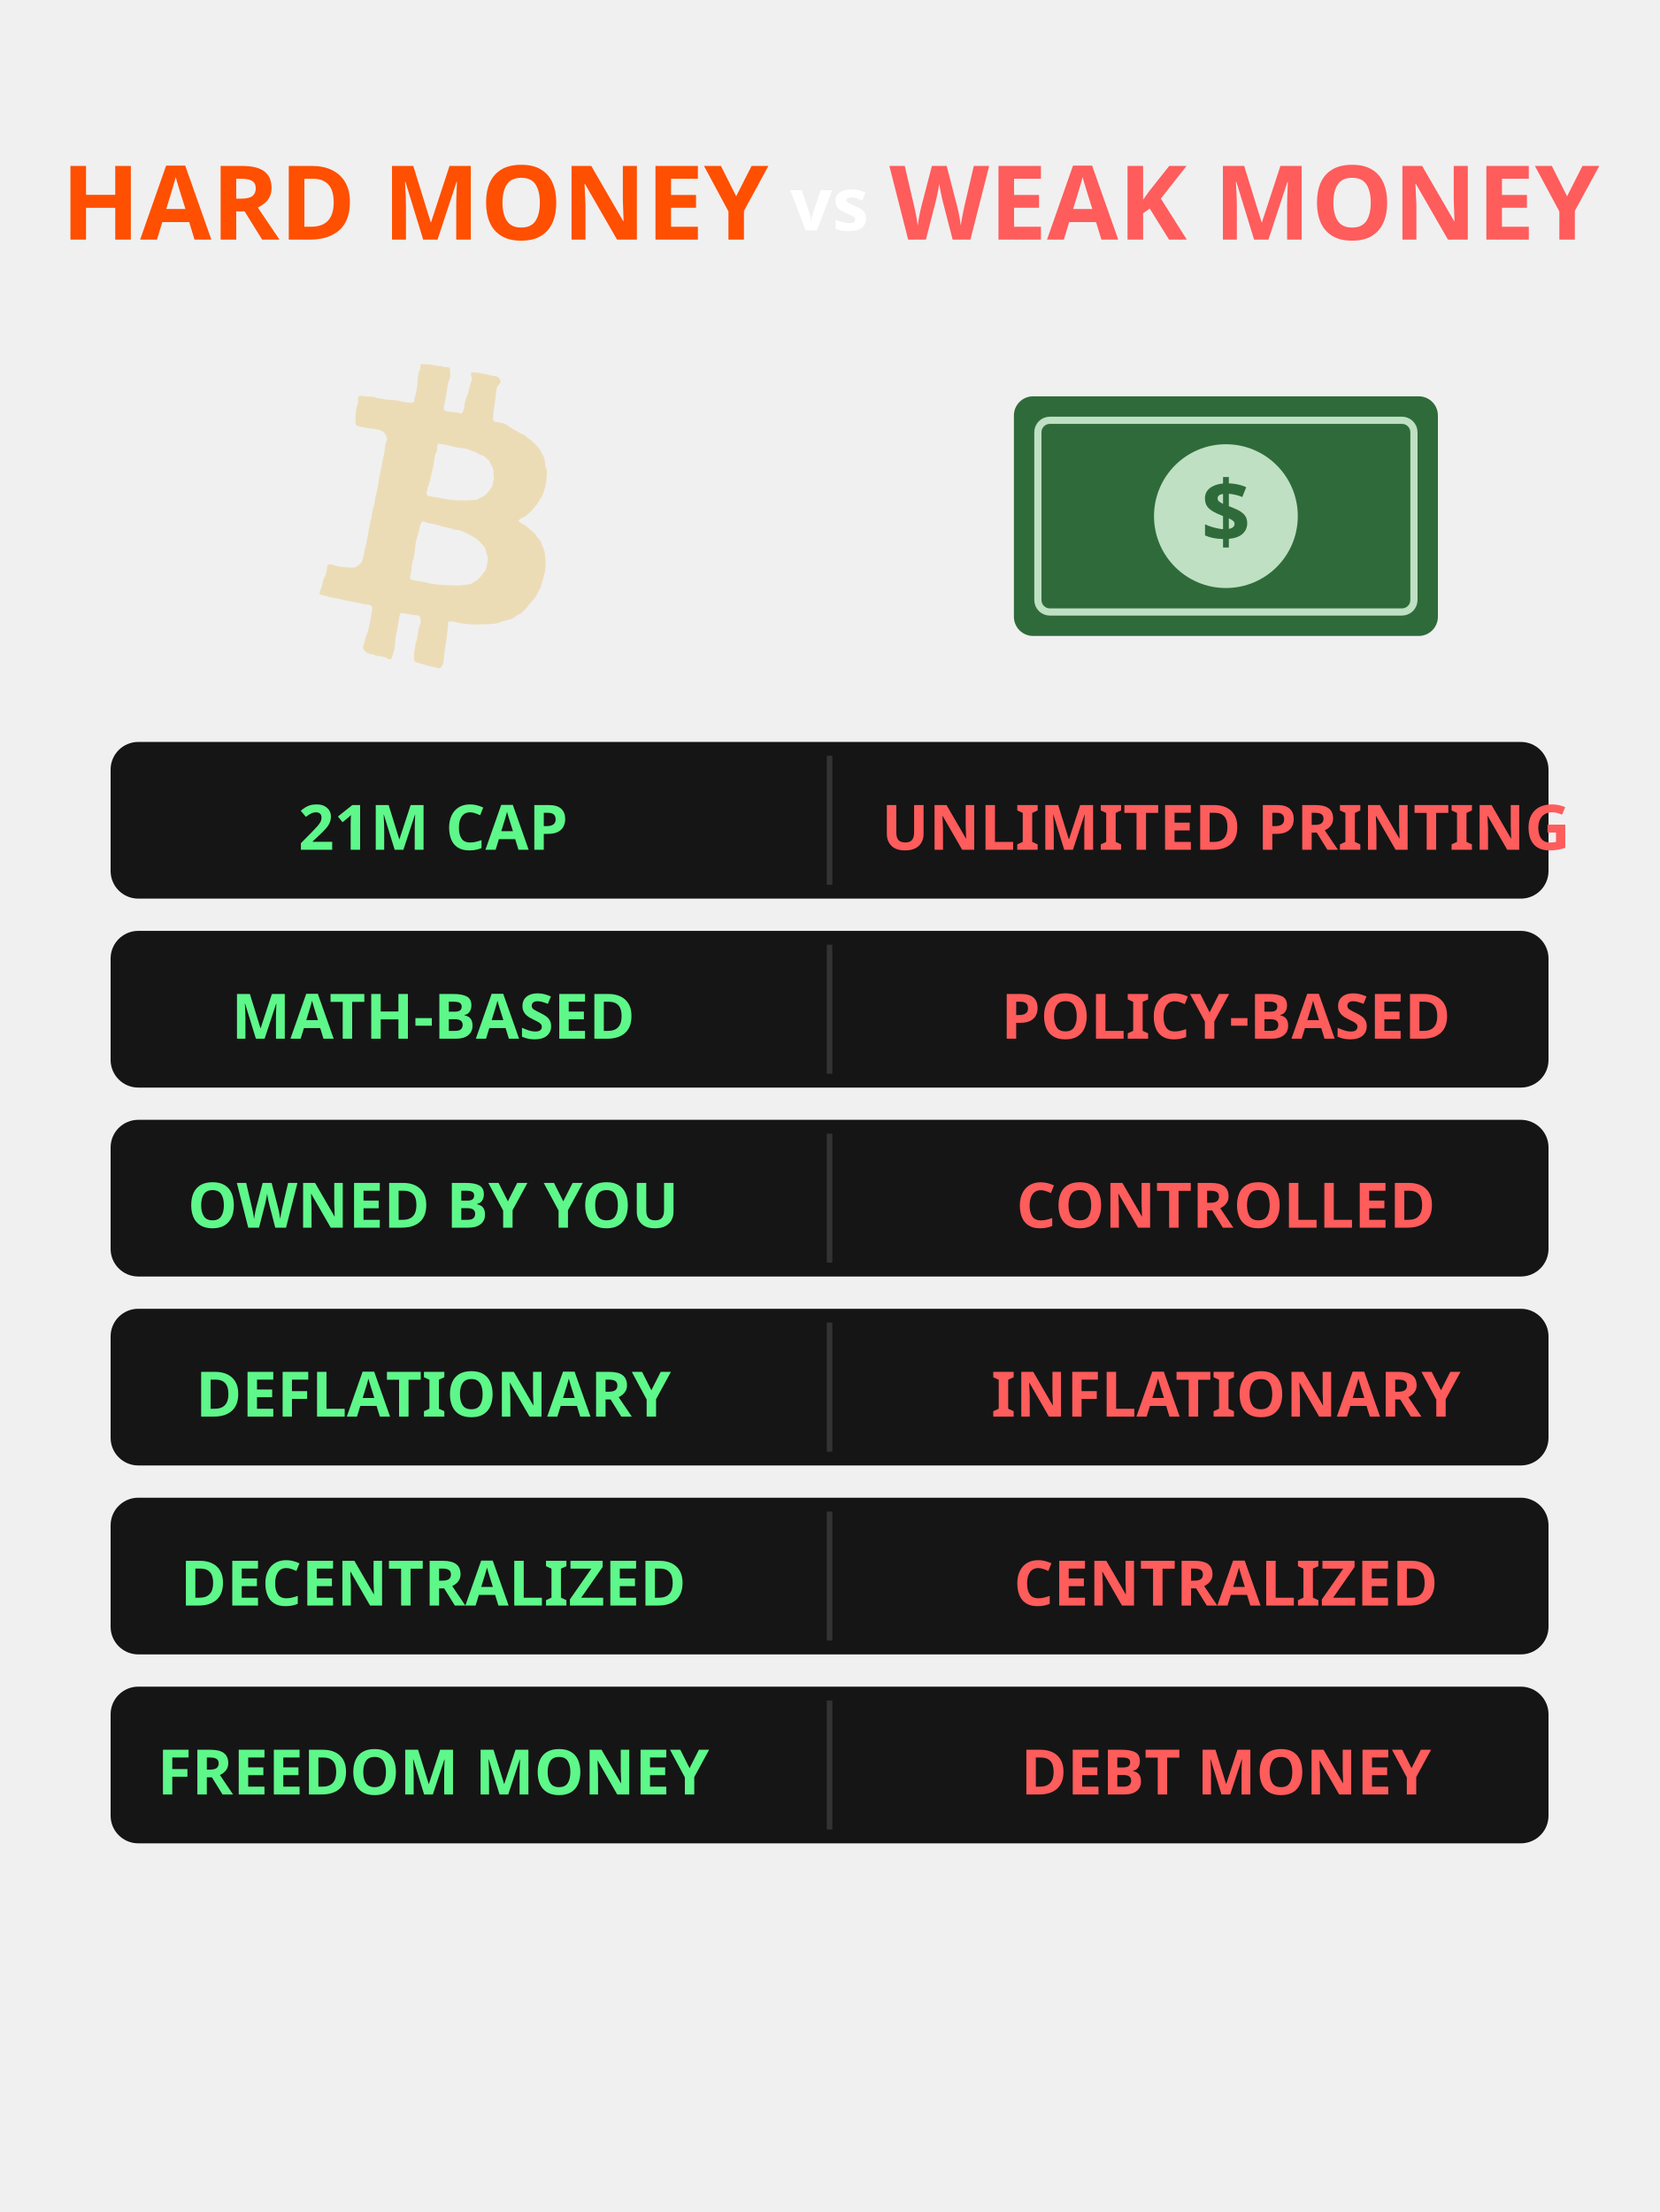
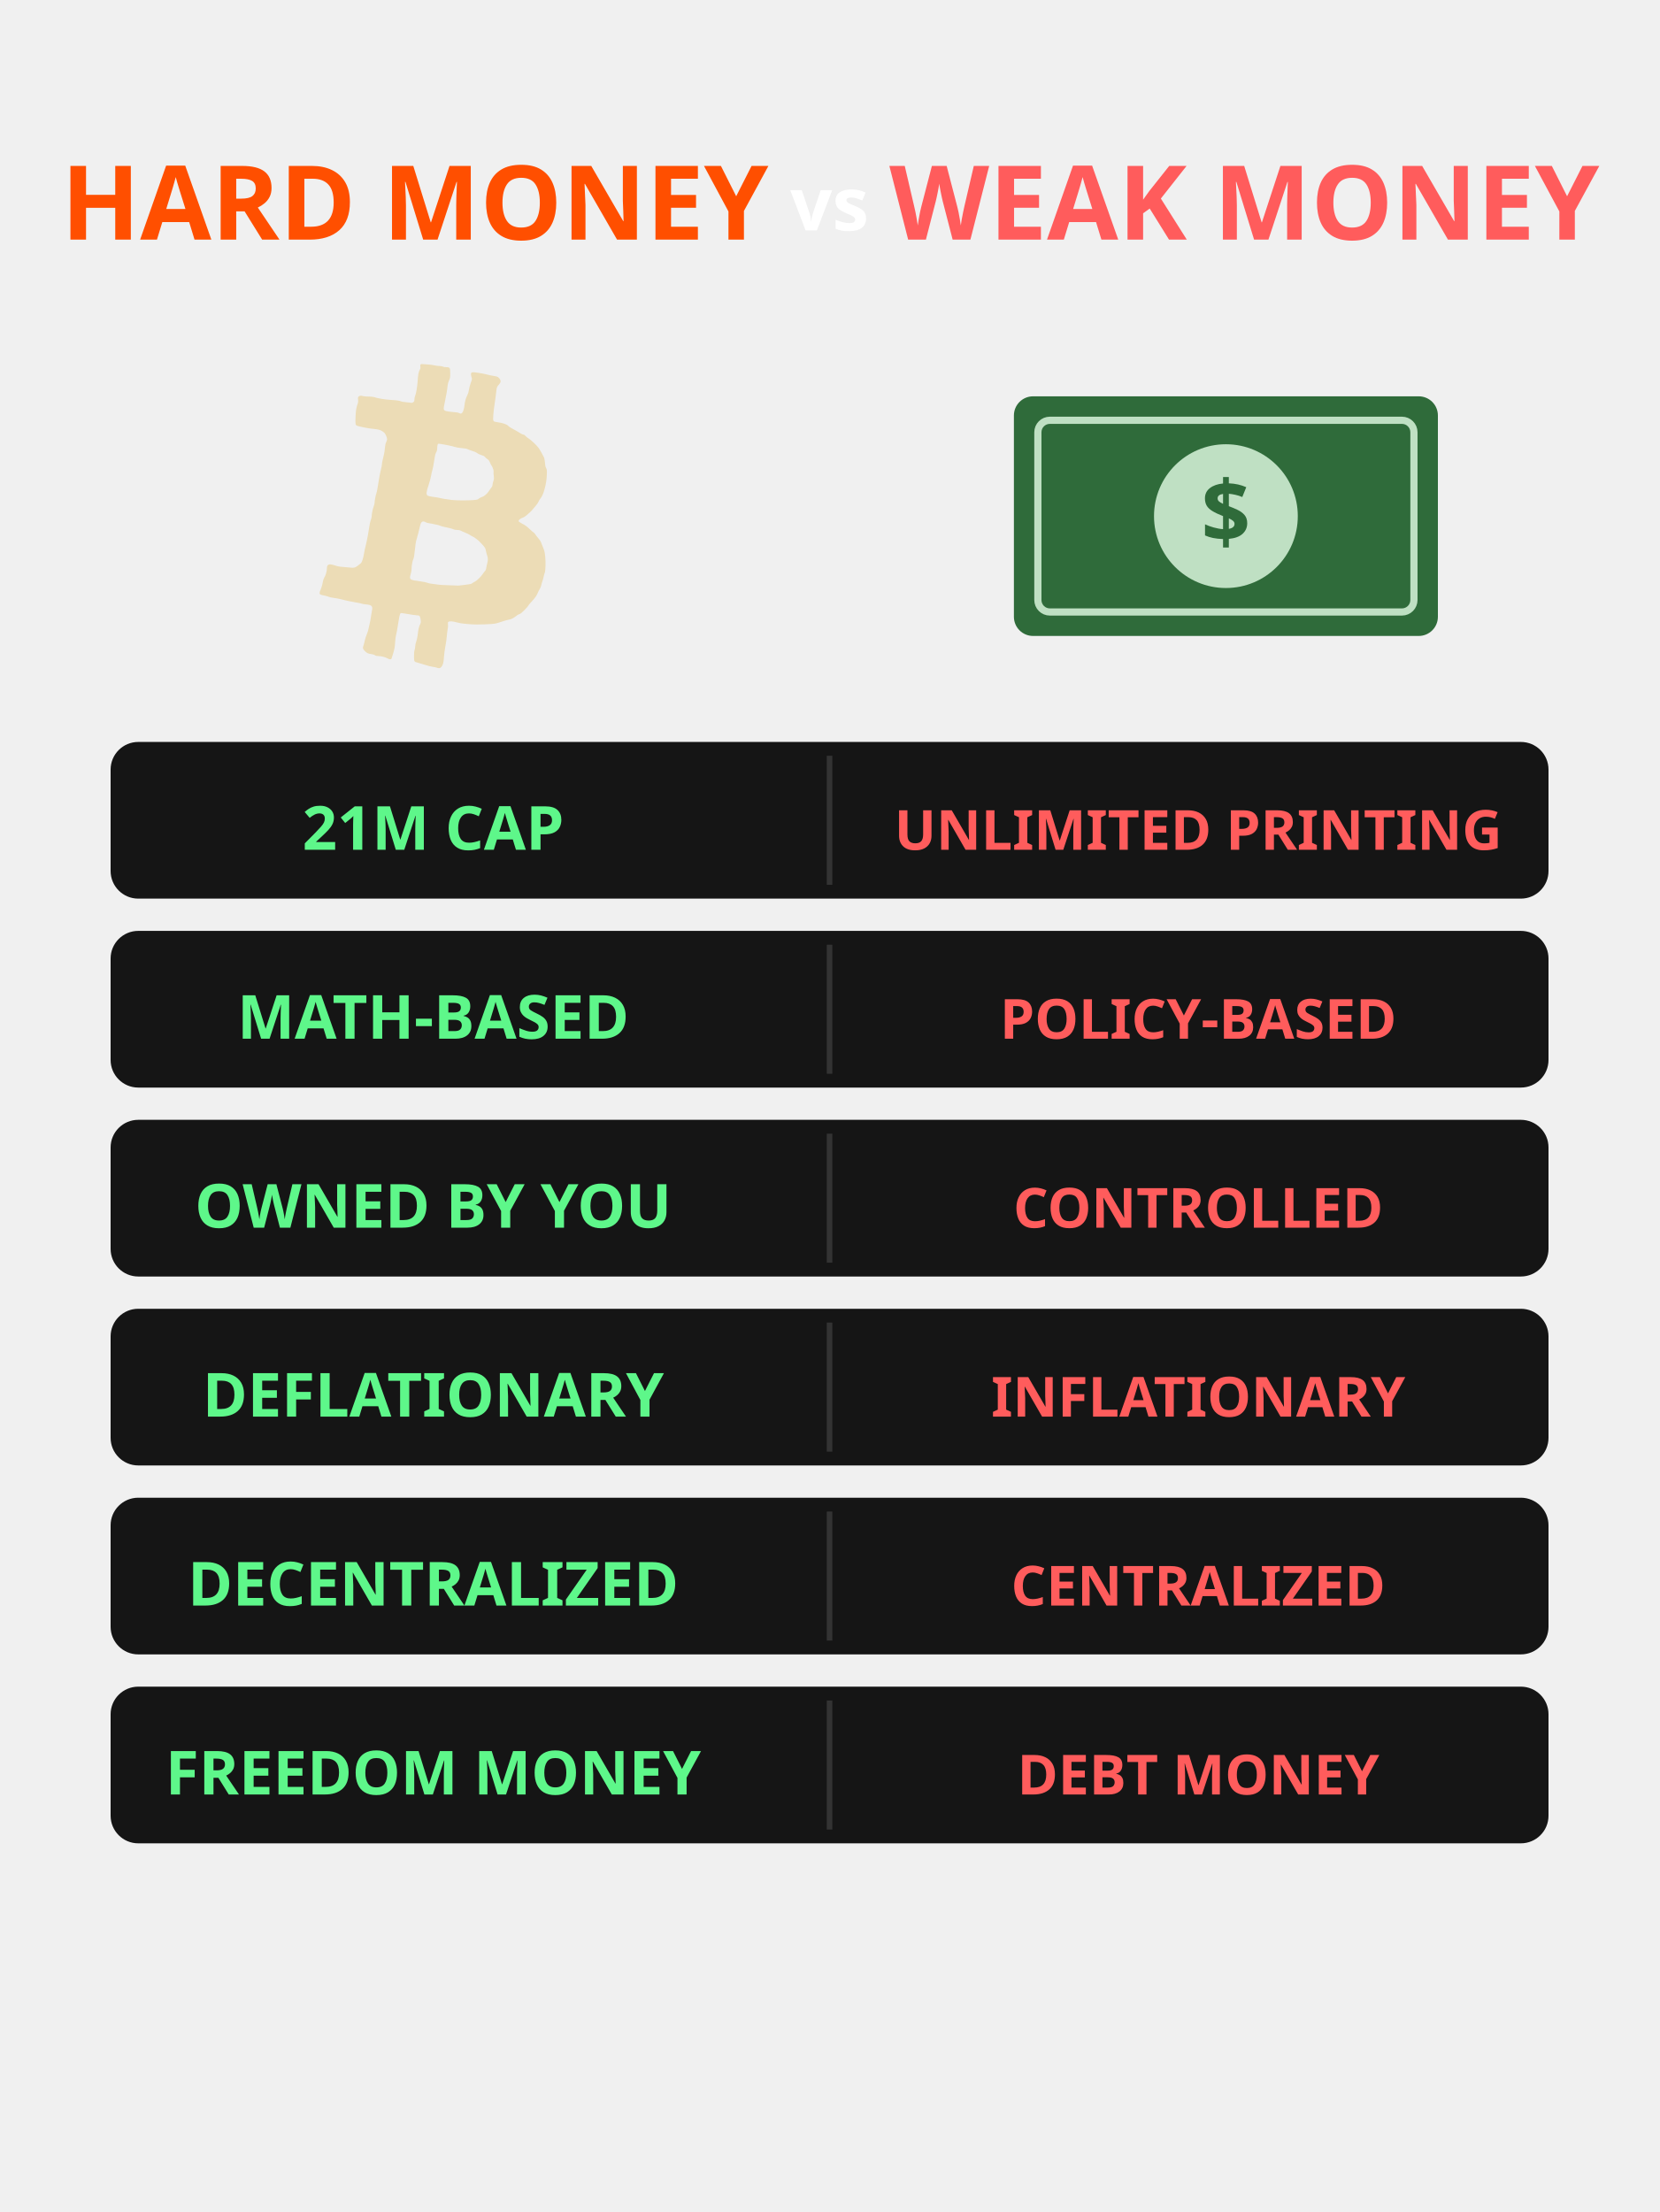
<svg xmlns="http://www.w3.org/2000/svg" width="1800" height="2400" viewBox="0 0 1800 2400">
  <defs>
    <filter id="grain" x="-5%" y="-5%" width="110%" height="110%">
      <feTurbulence type="fractalNoise" baseFrequency="1.4" numOctaves="1" seed="7" result="n" />
      <feColorMatrix in="n" type="matrix" values="0 0 0 0 0  0 0 0 0 0  0 0 0 0 0  0 0 0 -0.7 0.62" result="holes" />
      <feComposite in="SourceGraphic" in2="holes" operator="out" />
    </filter>
  </defs>
  <text x="450" y="260" font-family="Adwaita Sans" font-weight="900" font-size="112" fill="#ff4f00" text-anchor="middle">HARD MONEY</text>
  <text x="1350" y="260" font-family="Adwaita Sans" font-weight="900" font-size="112" fill="#ff5c5c" text-anchor="middle">WEAK MONEY</text>
  <text x="900" y="250" font-family="Adwaita Sans" font-weight="700" font-size="80" fill="#ffffff" text-anchor="middle">vs</text>
  <g transform="translate(336.6,253.2) scale(0.44141)">
    <path d="m 310.738,1067.478 c -2.069,-0.76 -6.569,-1.687 -10,-2.061 -3.431,-0.374 -12.313,-2.667 -19.738,-5.096 -7.425,-2.429 -15.518,-4.871 -17.984,-5.426 -7.554,-1.699 -8.016,-2.588 -8.016,-15.425 0,-7.417 0.508,-12.66 1.5,-15.471 0.825,-2.338 1.5,-6.522 1.5,-9.297 0,-2.988 0.984,-7.525 2.413,-11.124 1.382,-3.48 2.901,-10.353 3.554,-16.078 1.652,-14.485 2.957,-20.377 5.736,-25.881 2.151,-4.261 2.375,-5.657 1.764,-11 -0.385,-3.366 -1.315,-7.32 -2.066,-8.787 -1.238,-2.418 -1.999,-2.705 -8.133,-3.071 -3.722,-0.222 -13.872,-1.688 -22.557,-3.257 -13.63,-2.463 -15.973,-2.659 -17.128,-1.429 -1.379,1.468 -3.555,11.403 -5.569,25.425 -1.587,11.048 -3.988,24.034 -5.547,30 -0.719,2.75 -1.605,10.4 -1.97,17 -0.518,9.372 -1.429,14.628 -4.159,24 -1.923,6.6 -3.9,13.012 -4.395,14.25 -1.156,2.892 -5.044,2.968 -9.541,0.189 -4.898,-3.027 -16.049,-5.939 -22.744,-5.939 -4.373,0 -6.607,-0.54 -8.853,-2.139 -1.858,-1.323 -5.352,-2.394 -9.154,-2.807 -7.286,-0.79 -10.871,-2.543 -15.791,-7.721 -4.705,-4.952 -5.285,-7.154 -3.286,-12.473 0.901,-2.397 2.474,-8.269 3.495,-13.048 1.022,-4.779 3.206,-11.663 4.854,-15.298 1.648,-3.635 3.485,-9.4 4.082,-12.811 0.597,-3.411 1.94,-9.352 2.984,-13.202 1.044,-3.85 2.397,-11.05 3.006,-16 0.609,-4.95 1.762,-12.001 2.563,-15.669 2.511,-11.507 -0.198,-14.484 -14.394,-15.816 -4.933,-0.463 -9.8,-1.278 -10.816,-1.812 -1.016,-0.534 -3.872,-1.272 -6.347,-1.639 -2.475,-0.368 -6.525,-1.075 -9,-1.573 -2.475,-0.497 -8.55,-1.646 -13.5,-2.552 -4.95,-0.907 -13.725,-2.936 -19.5,-4.509 -5.775,-1.573 -14.635,-3.3 -19.689,-3.838 -5.054,-0.537 -10.561,-1.687 -12.239,-2.554 -1.677,-0.867 -6.542,-2.264 -10.811,-3.103 C 24.197,888.26 23,887.629 23,883.972 c 0,-1.689 0.689,-4.403 1.531,-6.031 2.313,-4.472 5.337,-14.655 6.517,-21.94 0.643,-3.973 2.052,-7.95 3.624,-10.23 3.182,-4.615 6.26,-15.565 6.299,-22.409 0.059,-10.347 5.21,-12.063 20.529,-6.838 4.4,1.501 10.475,2.824 13.5,2.941 3.025,0.117 10.9,0.81 17.5,1.542 17.008,1.885 17.292,1.799 31.093,-9.415 3.555,-2.888 6.257,-10.948 8.916,-26.591 0.888,-5.225 2.327,-11.975 3.197,-15 0.87,-3.025 2.227,-8.875 3.014,-13 0.788,-4.125 2.084,-10.65 2.88,-14.5 0.796,-3.85 2.317,-13.093 3.378,-20.539 1.07,-7.504 2.832,-15.528 3.954,-18 1.113,-2.453 2.033,-6.261 2.046,-8.461 0.033,-5.95 2.764,-19.349 5.031,-24.685 1.095,-2.577 1.991,-6.142 1.991,-7.922 0,-4.768 2.857,-19.856 4.525,-23.893 0.795,-1.925 2.14,-8.225 2.988,-14 2.993,-20.375 6.398,-38.422 9.137,-48.431 0.742,-2.712 1.35,-6.335 1.35,-8.051 0,-3.01 2.154,-13.53 5.327,-26.018 0.838,-3.3 1.82,-10.05 2.18,-15 0.463,-6.36 1.365,-10.522 3.075,-14.188 3.097,-6.643 3.042,-8.736 -0.431,-16.478 -2.398,-5.345 -3.747,-6.948 -8.507,-10.108 -6.001,-3.984 -9.923,-4.951 -27.143,-6.69 -8.844,-0.893 -29.843,-5.075 -34.639,-6.899 -4.956,-1.884 -5.178,-2.896 -4.589,-20.906 0.53,-16.202 2.027,-25.281 5.727,-34.732 0.724,-1.848 0.932,-5.191 0.544,-8.705 -0.544,-4.917 -0.349,-5.988 1.413,-7.75 2.206,-2.206 6.371,-2.631 10.477,-1.07 1.41,0.536 7.401,1.046 13.315,1.134 5.914,0.088 11.877,0.585 13.252,1.105 7.554,2.854 25.86,6.096 39,6.907 17.482,1.079 24.731,2.058 27.829,3.757 1.281,0.703 7.131,1.668 13,2.145 5.869,0.477 11.588,1.145 12.709,1.484 1.302,0.394 3.017,-0.154 4.75,-1.518 2.226,-1.751 2.712,-2.934 2.712,-6.593 0,-2.453 0.704,-6.133 1.565,-8.177 2.617,-6.217 5.654,-23.98 6.447,-37.718 0.866,-14.991 2.317,-22.638 5.178,-27.292 1.581,-2.572 1.883,-4.233 1.379,-7.596 -0.854,-5.695 0.703,-7.04 7.157,-6.185 2.626,0.348 8.149,0.756 12.274,0.906 4.125,0.15 10.65,1.029 14.5,1.952 3.85,0.923 9.7,1.703 13,1.732 3.3,0.029 7.125,0.696 8.5,1.482 1.401,0.801 5.222,1.445 8.693,1.465 8.606,0.049 9.307,1.21 9.307,15.411 0,9.949 -0.258,11.478 -2.868,17.027 -1.819,3.869 -3.119,8.655 -3.554,13.097 -1.072,10.922 -3.133,22.806 -8.152,47 -2.913,14.044 -2.224,14.865 14.244,16.955 6.694,0.85 13.669,1.548 15.5,1.551 1.831,0.003 4.619,0.678 6.194,1.5 1.575,0.822 3.643,1.494 4.595,1.494 4.153,0 8.01,-8.514 9.06,-20 0.864,-9.45 3.216,-17.864 7.078,-25.317 1.973,-3.808 3.315,-8.298 3.886,-13 0.479,-3.951 2.466,-11.552 4.414,-16.891 3.427,-9.39 3.495,-9.845 2.073,-13.876 C 395.662,351.624 395,348.22 395,346.353 c 0,-5.659 2.517,-6.102 19.271,-3.391 7.826,1.266 15.283,2.698 16.571,3.18 2.988,1.12 15.909,3.811 23.531,4.9 6.217,0.889 9.623,3.162 12.222,8.157 2.265,4.353 1.681,7.203 -2.44,11.909 -5.111,5.836 -5.792,7.334 -6.541,14.391 -0.895,8.431 -3.427,27.18 -5.266,39 -0.856,5.5 -1.972,15.6 -2.48,22.444 -1.117,15.058 -0.744,15.747 9.24,17.047 13.992,1.823 23.831,5.167 27.865,9.473 2.321,2.477 4.819,3.991 21.778,13.202 3.712,2.016 7.808,4.48 9.101,5.474 1.293,0.994 3.908,2.1 5.811,2.456 2.204,0.413 4.254,1.73 5.649,3.627 1.204,1.638 4.044,3.945 6.312,5.127 2.267,1.182 8.878,6.673 14.69,12.202 10.712,10.19 12.423,12.668 23.893,34.605 1.268,2.426 2.172,7.008 2.683,13.606 0.569,7.348 1.316,10.835 2.859,13.343 1.898,3.084 2.054,4.582 1.713,16.394 -0.645,22.349 -8.299,50.39 -15.968,58.5 -1.3,1.375 -3.319,4.75 -4.487,7.5 -1.168,2.75 -3.83,6.8 -5.917,9 -2.087,2.2 -5.445,6.216 -7.464,8.923 -2.019,2.708 -5.573,6.497 -7.898,8.421 -2.325,1.924 -6.252,5.373 -8.727,7.664 -2.534,2.346 -6.337,4.686 -8.705,5.355 -5.439,1.538 -10.496,5.754 -10.097,8.419 0.212,1.414 2.996,3.394 9.302,6.616 6.655,3.4 11.214,6.711 17.5,12.708 4.675,4.461 9.418,8.589 10.54,9.174 1.122,0.585 2.691,2.336 3.488,3.891 0.796,1.555 4.04,5.745 7.207,9.31 3.677,4.139 6.358,8.296 7.417,11.5 0.912,2.76 3.2,8.617 5.084,13.017 2.829,6.604 3.661,10.269 4.768,21 1.451,14.066 0.771,36.398 -1.218,40.02 -0.61,1.111 -1.814,5.386 -2.675,9.5 -0.861,4.114 -2.424,9.73 -3.473,12.48 -1.049,2.75 -2.217,6.877 -2.597,9.172 -0.38,2.295 -2.04,6.301 -3.69,8.903 -1.65,2.602 -3.88,6.963 -4.956,9.692 -2.61,6.62 -6.183,11.62 -15.291,21.39 -4.182,4.486 -7.604,8.709 -7.604,9.385 0,0.675 -4.068,5.377 -9.041,10.447 -6.647,6.779 -10.106,9.538 -13.062,10.424 -2.212,0.663 -5.815,2.825 -8.007,4.806 -4.099,3.703 -12.812,8.285 -15.739,8.277 -1.706,-0.005 -15.244,3.867 -23.151,6.621 -11.864,4.133 -14.835,4.55 -38.5,5.403 -14.975,0.54 -27.572,0.5 -33.5,-0.107 -5.225,-0.535 -13.1,-1.234 -17.5,-1.552 -4.4,-0.318 -11.912,-1.68 -16.694,-3.025 -10.316,-2.903 -18.737,-3.461 -21.218,-1.406 -1.387,1.149 -1.598,2.361 -1.075,6.168 0.394,2.862 0.052,7.84 -0.863,12.57 -0.833,4.308 -1.79,12.107 -2.126,17.332 -0.337,5.225 -1.906,16.25 -3.488,24.5 -1.582,8.25 -3.143,20.175 -3.469,26.5 -0.659,12.784 -2.592,19.736 -6.719,24.159 -2.93,3.14 -5.365,3.429 -11.11,1.319 z  M 371.5,864.972 c 3.3,-0.559 9.978,-1.399 14.839,-1.866 6.679,-0.642 9.49,-1.374 11.5,-2.997 1.463,-1.182 4.474,-2.981 6.69,-3.998 4.612,-2.118 15.527,-12.689 19.216,-18.61 1.37,-2.2 3.784,-5.367 5.363,-7.037 2.062,-2.181 3.041,-4.437 3.472,-8 0.33,-2.73 1.196,-6.988 1.924,-9.463 2.519,-8.562 2.665,-14.194 0.528,-20.405 -1.093,-3.177 -2.635,-8.904 -3.426,-12.728 -1.349,-6.52 -1.921,-7.483 -9.186,-15.486 -4.261,-4.694 -8.823,-9.287 -10.137,-10.207 -1.314,-0.92 -4.176,-3.109 -6.359,-4.863 -2.183,-1.754 -4.972,-3.504 -6.197,-3.887 -1.225,-0.383 -4.199,-2.048 -6.608,-3.698 -2.409,-1.65 -7.809,-4.316 -12,-5.924 -4.191,-1.608 -9.108,-3.796 -10.927,-4.862 C 367.916,729.604 365.019,729 360.893,729 c -3.637,0 -7.25,-0.653 -9.193,-1.663 -1.76,-0.914 -5.9,-2.219 -9.2,-2.899 -14.502,-2.987 -20.936,-4.613 -23.493,-5.935 -1.507,-0.779 -5.388,-1.891 -8.624,-2.471 -3.236,-0.579 -8.808,-1.715 -12.383,-2.522 -3.575,-0.808 -7.407,-1.478 -8.515,-1.49 -1.108,-0.011 -3.694,-0.921 -5.746,-2.021 -7.592,-4.069 -11.66,-1.474 -13.814,8.811 -1.745,8.331 -6.552,26.994 -8.291,32.189 -2.042,6.101 -3.426,14.843 -4.986,31.5 -0.832,8.886 -1.925,15.177 -2.991,17.223 -2.231,4.28 -4.656,17.27 -4.656,24.938 -9e-5,3.388 -0.894,9.013 -1.987,12.5 -4.356,13.895 -3.16,14.791 24.487,18.344 7.168,0.921 14.57,2.459 16.5,3.428 2.046,1.027 8.278,2.257 15,2.96 6.325,0.662 12.625,1.463 14,1.779 1.375,0.317 12.175,0.882 24,1.256 11.825,0.374 22.175,0.766 23,0.87 0.825,0.104 4.2,-0.268 7.5,-0.827 z m 30.398,-209.464 c 8.177,-0.721 9.803,-1.184 12.517,-3.567 1.715,-1.506 5.136,-3.28 7.602,-3.942 5.28,-1.418 13.222,-8.255 17.09,-14.713 1.434,-2.393 3.515,-5.349 4.625,-6.569 2.814,-3.091 4.268,-6.164 4.268,-9.021 0,-1.339 0.893,-5.231 1.985,-8.648 1.707,-5.345 1.847,-7.187 0.995,-13.188 -0.544,-3.836 -0.719,-8.053 -0.388,-9.37 0.758,-3.02 -1.933,-11.242 -5.302,-16.199 -1.417,-2.085 -3.233,-5.714 -4.035,-8.063 -1.046,-3.064 -2.674,-5.108 -5.76,-7.231 -2.366,-1.628 -5.15,-4.125 -6.188,-5.549 -1.338,-1.836 -3.795,-3.102 -8.447,-4.351 -3.794,-1.018 -8.205,-3.073 -10.461,-4.872 -2.308,-1.841 -6.784,-3.903 -10.964,-5.052 -3.885,-1.068 -9.03,-2.945 -11.433,-4.171 -3.239,-1.653 -7.359,-2.479 -15.936,-3.197 -6.589,-0.551 -13.934,-1.816 -17.067,-2.938 -5.161,-1.849 -27.322,-6.403 -36.737,-7.55 -3.88,-0.473 -4.322,-0.292 -5.25,2.149 -0.557,1.466 -1.013,5.279 -1.013,8.474 0,4.395 -0.632,6.94 -2.597,10.456 -2.052,3.671 -3.099,8.161 -4.987,21.376 -1.314,9.201 -3.27,19.308 -4.345,22.46 -1.075,3.152 -2.496,9.452 -3.156,14 -0.661,4.548 -3.386,14.658 -6.058,22.466 -5.76,16.839 -6.356,23.274 -2.397,25.868 1.353,0.886 5.519,1.996 9.259,2.465 10.155,1.275 20.517,2.997 21.429,3.56 1.184,0.732 17.84,3.431 29.352,4.757 11.37,1.309 39.411,1.393 53.398,0.16 z" fill="#ecdcb6" />
  </g>
  <rect x="1100.0" y="430.0" width="460" height="260" rx="20.8" fill="#2f6b3a" />
  <rect x="1126.0" y="456.0" width="408.0" height="208.0" rx="13.0" fill="none" stroke="#bfe0c3" stroke-width="7.8" />
  <circle cx="1330" cy="560" r="78.0" fill="#bfe0c3" />
  <text x="1330" y="588.6" font-family="Adwaita Sans" font-weight="900" font-size="93.6" fill="#2f6b3a" text-anchor="middle">$</text>
  <rect x="120" y="805" width="1560" height="170" rx="30" fill="#151515" />
  <line x1="900" y1="820" x2="900" y2="960" stroke="#333" stroke-width="6" />
-   <text x="470" y="922" font-family="Adwaita Sans" font-weight="900" font-size="68" fill="#5ef78a" text-anchor="middle">21M CAP</text>
-   <text x="1330" y="922" font-family="Adwaita Sans" font-weight="900" font-size="68" fill="#ff5c5c" text-anchor="middle">UNLIMITED PRINTING</text>
+   <text x="470" y="922" font-family="Adwaita Sans" font-weight="900" font-size="66" fill="#5ef78a" text-anchor="middle">21M CAP</text>
+   <text x="1300" y="922" font-family="Adwaita Sans" font-weight="900" font-size="60" fill="#ff5c5c" text-anchor="middle">UNLIMITED PRINTING</text>
  <rect x="120" y="1010" width="1560" height="170" rx="30" fill="#151515" />
  <line x1="900" y1="1025" x2="900" y2="1165" stroke="#333" stroke-width="6" />
-   <text x="470" y="1127" font-family="Adwaita Sans" font-weight="900" font-size="68" fill="#5ef78a" text-anchor="middle">MATH-BASED</text>
-   <text x="1330" y="1127" font-family="Adwaita Sans" font-weight="900" font-size="68" fill="#ff5c5c" text-anchor="middle">POLICY-BASED</text>
+   <text x="470" y="1127" font-family="Adwaita Sans" font-weight="900" font-size="66" fill="#5ef78a" text-anchor="middle">MATH-BASED</text>
+   <text x="1300" y="1127" font-family="Adwaita Sans" font-weight="900" font-size="60" fill="#ff5c5c" text-anchor="middle">POLICY-BASED</text>
  <rect x="120" y="1215" width="1560" height="170" rx="30" fill="#151515" />
  <line x1="900" y1="1230" x2="900" y2="1370" stroke="#333" stroke-width="6" />
-   <text x="470" y="1332" font-family="Adwaita Sans" font-weight="900" font-size="68" fill="#5ef78a" text-anchor="middle">OWNED BY YOU</text>
-   <text x="1330" y="1332" font-family="Adwaita Sans" font-weight="900" font-size="68" fill="#ff5c5c" text-anchor="middle">CONTROLLED</text>
+   <text x="470" y="1332" font-family="Adwaita Sans" font-weight="900" font-size="66" fill="#5ef78a" text-anchor="middle">OWNED BY YOU</text>
+   <text x="1300" y="1332" font-family="Adwaita Sans" font-weight="900" font-size="60" fill="#ff5c5c" text-anchor="middle">CONTROLLED</text>
  <rect x="120" y="1420" width="1560" height="170" rx="30" fill="#151515" />
  <line x1="900" y1="1435" x2="900" y2="1575" stroke="#333" stroke-width="6" />
-   <text x="470" y="1537" font-family="Adwaita Sans" font-weight="900" font-size="68" fill="#5ef78a" text-anchor="middle">DEFLATIONARY</text>
-   <text x="1330" y="1537" font-family="Adwaita Sans" font-weight="900" font-size="68" fill="#ff5c5c" text-anchor="middle">INFLATIONARY</text>
+   <text x="470" y="1537" font-family="Adwaita Sans" font-weight="900" font-size="66" fill="#5ef78a" text-anchor="middle">DEFLATIONARY</text>
+   <text x="1300" y="1537" font-family="Adwaita Sans" font-weight="900" font-size="60" fill="#ff5c5c" text-anchor="middle">INFLATIONARY</text>
  <rect x="120" y="1625" width="1560" height="170" rx="30" fill="#151515" />
  <line x1="900" y1="1640" x2="900" y2="1780" stroke="#333" stroke-width="6" />
-   <text x="470" y="1742" font-family="Adwaita Sans" font-weight="900" font-size="68" fill="#5ef78a" text-anchor="middle">DECENTRALIZED</text>
-   <text x="1330" y="1742" font-family="Adwaita Sans" font-weight="900" font-size="68" fill="#ff5c5c" text-anchor="middle">CENTRALIZED</text>
+   <text x="470" y="1742" font-family="Adwaita Sans" font-weight="900" font-size="66" fill="#5ef78a" text-anchor="middle">DECENTRALIZED</text>
+   <text x="1300" y="1742" font-family="Adwaita Sans" font-weight="900" font-size="60" fill="#ff5c5c" text-anchor="middle">CENTRALIZED</text>
  <rect x="120" y="1830" width="1560" height="170" rx="30" fill="#151515" />
  <line x1="900" y1="1845" x2="900" y2="1985" stroke="#333" stroke-width="6" />
-   <text x="470" y="1947" font-family="Adwaita Sans" font-weight="900" font-size="68" fill="#5ef78a" text-anchor="middle">FREEDOM MONEY</text>
-   <text x="1330" y="1947" font-family="Adwaita Sans" font-weight="900" font-size="68" fill="#ff5c5c" text-anchor="middle">DEBT MONEY</text>
+   <text x="470" y="1947" font-family="Adwaita Sans" font-weight="900" font-size="66" fill="#5ef78a" text-anchor="middle">FREEDOM MONEY</text>
+   <text x="1300" y="1947" font-family="Adwaita Sans" font-weight="900" font-size="60" fill="#ff5c5c" text-anchor="middle">DEBT MONEY</text>
</svg>
